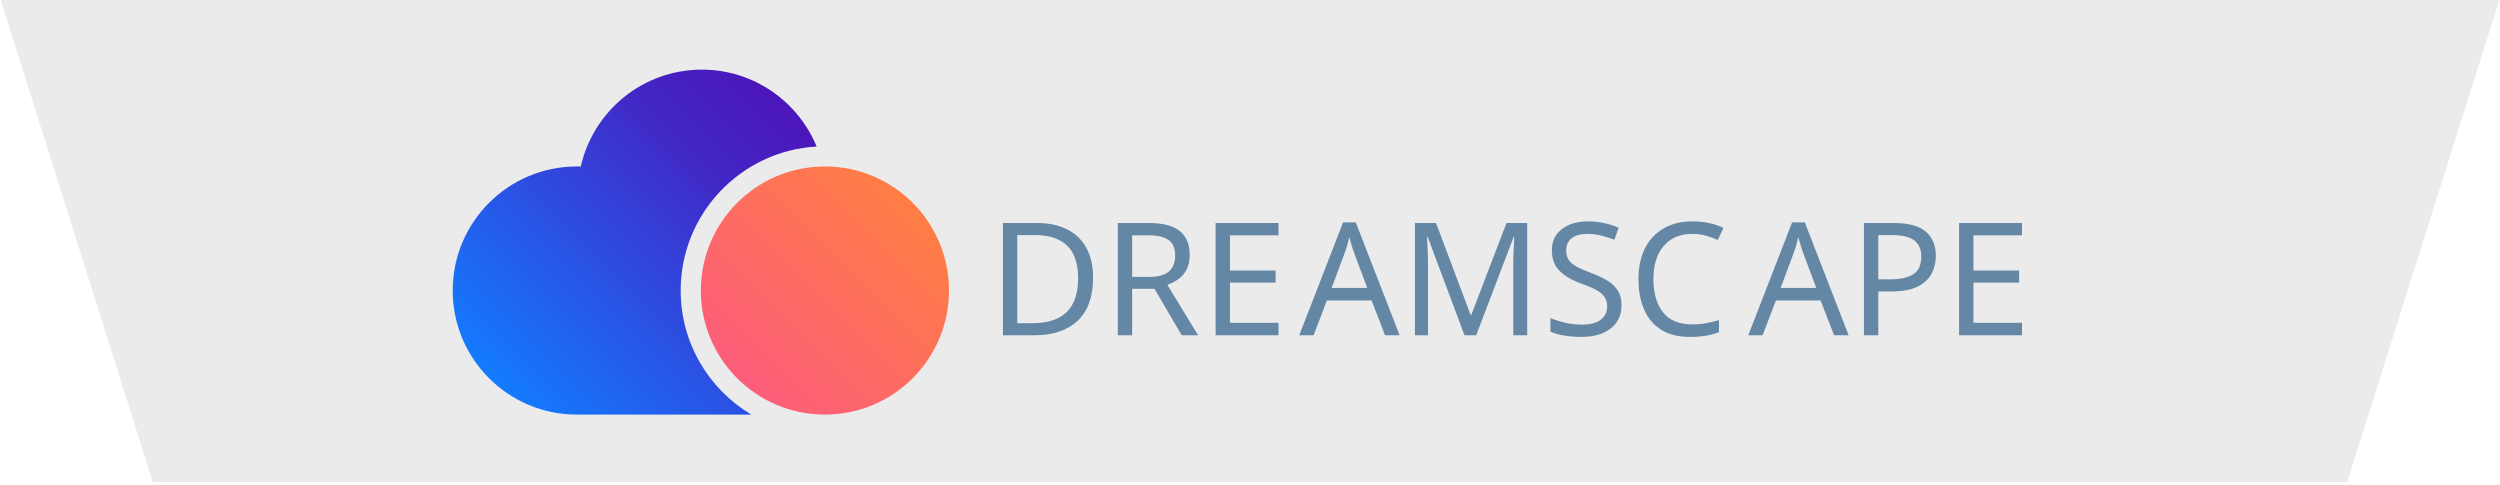
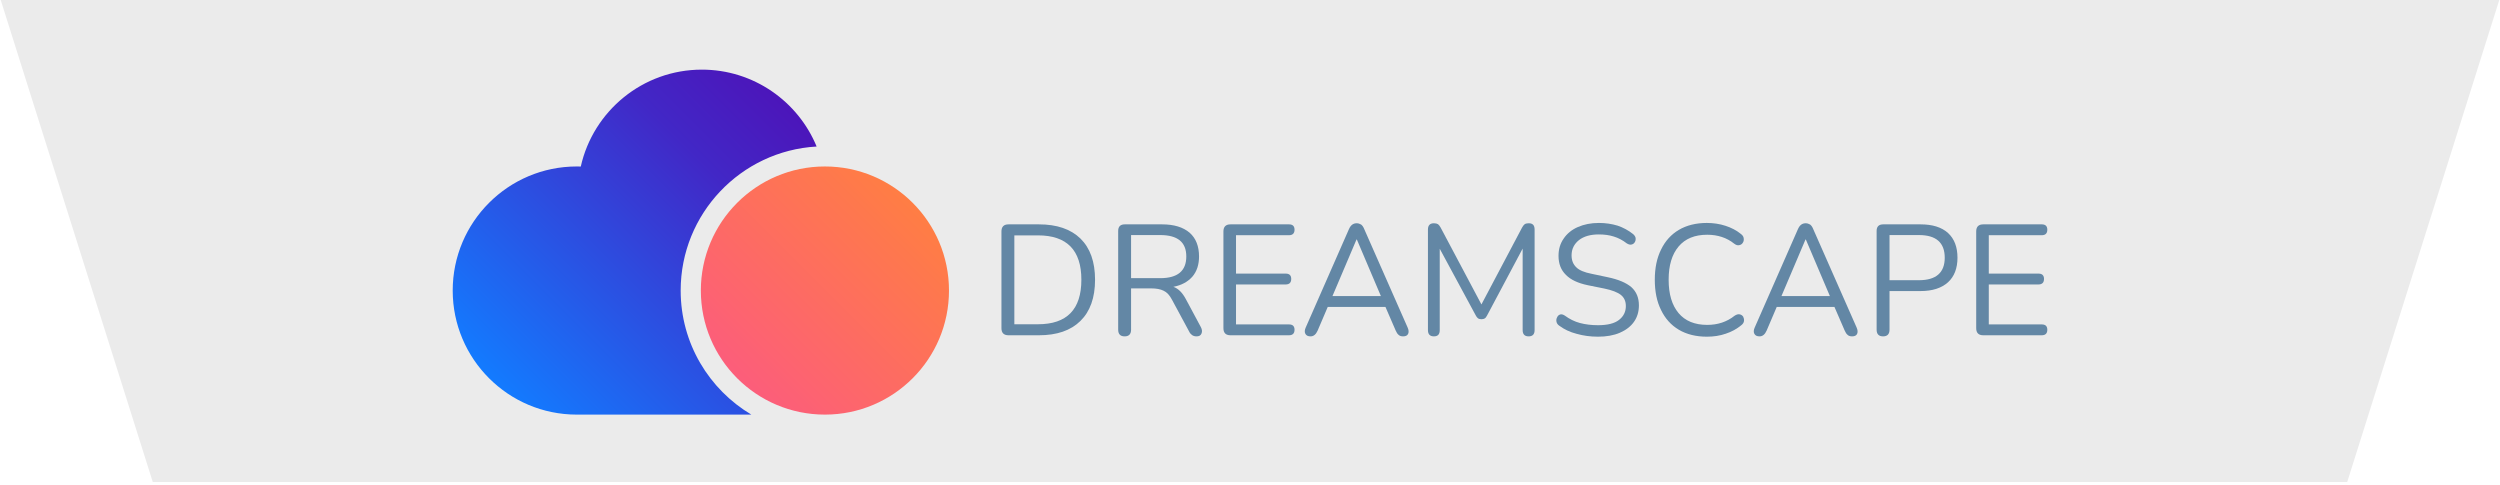
<svg xmlns="http://www.w3.org/2000/svg" width="100%" height="100%" viewBox="0 0 2220 430" version="1.1" xml:space="preserve" style="fill-rule:evenodd;clip-rule:evenodd;stroke-linejoin:round;stroke-miterlimit:2;">
  <g id="Large" transform="matrix(0.910582,0,0,0.465368,266.801,148.918)">
    <rect x="-293" y="-320" width="2438" height="924" style="fill:none;" />
-     <clipPath id="_clip1">
-       <rect x="-293" y="-320" width="2438" height="924" />
-     </clipPath>
-     <g clip-path="url(#_clip1)">
+     <g>
      <g transform="matrix(-3.76235,9.01555e-16,-4.54715e-16,-7.26527,4650.72,599.702)">
        <path d="M1314,127.18L666,127.18L705.599,0L1274.4,0L1314,127.18Z" style="fill:rgb(235,235,235);" />
      </g>
      <g transform="matrix(1.60879,0,0,3.14791,-598.002,-2544.92)">
        <g transform="matrix(1.22289,0,0,1.22289,-39.8288,228.051)">
-           <path d="M560.031,597L474,597L474,596.998C473.832,596.999 473.666,597 473.5,597C439.557,597 412,569.443 412,535.5C412,501.557 439.557,474 473.5,474C474.162,474 474.821,474.01 475.482,474.031C481.631,446.557 506.184,426 535.5,426C561.166,426 583.182,441.757 592.392,464.116C554.841,466.245 525,497.415 525,535.5C525,561.644 539.062,584.529 560.031,597Z" style="fill:url(#_Linear2);" />
+           <path d="M560.031,597L474,597L474,596.998C473.832,596.999 473.666,597 473.5,597C439.557,597 412,569.443 412,535.5C412,501.557 439.557,474 473.5,474C474.162,474 474.821,474.01 475.482,474.031C481.631,446.557 506.184,426 535.5,426C561.166,426 583.182,441.757 592.392,464.116C554.841,466.245 525,497.415 525,535.5C525,561.644 539.062,584.529 560.031,597Z" style="fill:url(#_Linear1);" />
        </g>
        <g transform="matrix(1.22289,0,0,1.22289,46.996,198.702)">
-           <circle cx="525.5" cy="559.5" r="61.5" style="fill:url(#_Linear3);" />
+           <circle cx="525.5" cy="559.5" r="61.5" style="fill:url(#_Linear2);" />
        </g>
        <g transform="matrix(7.94689,0,0,7.94689,-5229.28,-3145.87)">
-           <text x="757.229px" y="510.375px" style="font-family:'Nunito-Regular', 'Nunito';font-size:12px;fill:rgb(99,135,165);">DRE<tspan x="780.989px " y="510.375px ">A</tspan>MSC<tspan x="815.237px " y="510.375px ">A</tspan>PE</text>
+           <g>
+             <g transform="matrix(1,0,0,1,757.229,510.375)">
+               <g transform="matrix(12,0,0,12,0,0)">
+                 <path d="M0.132,-0C0.102,-0 0.087,-0.015 0.087,-0.045L0.087,-0.66C0.087,-0.69 0.102,-0.705 0.132,-0.705L0.325,-0.705C0.439,-0.705 0.527,-0.675 0.589,-0.615C0.651,-0.554 0.682,-0.467 0.682,-0.353C0.682,-0.239 0.651,-0.152 0.589,-0.091C0.527,-0.03 0.439,-0 0.325,-0L0.132,-0ZM0.169,-0.07L0.319,-0.07C0.503,-0.07 0.595,-0.164 0.595,-0.353C0.595,-0.541 0.503,-0.635 0.319,-0.635L0.169,-0.635L0.169,-0.07Z" style="fill:rgb(99,135,165);fill-rule:nonzero;" />
+               </g>
+               <g transform="matrix(12,0,0,12,8.904,0)">
+                 <path d="M0.128,0.007C0.101,0.007 0.087,-0.007 0.087,-0.036L0.087,-0.663C0.087,-0.691 0.101,-0.705 0.129,-0.705L0.366,-0.705C0.442,-0.705 0.5,-0.687 0.541,-0.652C0.581,-0.617 0.601,-0.566 0.601,-0.501C0.601,-0.449 0.587,-0.406 0.559,-0.373C0.53,-0.34 0.49,-0.318 0.438,-0.308C0.469,-0.297 0.495,-0.271 0.517,-0.23L0.613,-0.051C0.62,-0.037 0.622,-0.024 0.617,-0.012C0.612,0.001 0.602,0.007 0.585,0.007C0.574,0.007 0.564,0.004 0.557,-0.001C0.55,-0.006 0.543,-0.013 0.538,-0.024L0.429,-0.226C0.414,-0.255 0.396,-0.274 0.376,-0.283C0.356,-0.293 0.33,-0.298 0.297,-0.298L0.169,-0.298L0.169,-0.036C0.169,-0.007 0.155,0.007 0.128,0.007ZM0.169,-0.363L0.354,-0.363C0.465,-0.363 0.52,-0.409 0.52,-0.501C0.52,-0.592 0.465,-0.637 0.354,-0.637L0.169,-0.637L0.169,-0.363Z" style="fill:rgb(99,135,165);fill-rule:nonzero;" />
+               </g>
+               <g transform="matrix(12,0,0,12,16.932,0)">
+                 <path d="M0.132,-0C0.102,-0 0.087,-0.015 0.087,-0.045L0.087,-0.66C0.087,-0.69 0.102,-0.705 0.132,-0.705L0.504,-0.705C0.527,-0.705 0.539,-0.694 0.539,-0.671C0.539,-0.648 0.527,-0.636 0.504,-0.636L0.167,-0.636L0.167,-0.392L0.483,-0.392C0.506,-0.392 0.518,-0.381 0.518,-0.358C0.518,-0.335 0.506,-0.323 0.483,-0.323L0.167,-0.323L0.167,-0.069L0.504,-0.069C0.527,-0.069 0.539,-0.058 0.539,-0.035C0.539,-0.012 0.527,-0 0.504,-0L0.132,-0Z" style="fill:rgb(99,135,165);fill-rule:nonzero;" />
+               </g>
+             </g>
+             <g transform="matrix(1,0,0,1,780.989,510.375)">
+               <g transform="matrix(12,0,0,12,0,0)">
+                 <path d="M0.072,0.007C0.056,0.007 0.045,0.002 0.039,-0.009C0.033,-0.02 0.034,-0.033 0.041,-0.049L0.316,-0.675C0.327,-0.7 0.343,-0.712 0.365,-0.712C0.375,-0.712 0.384,-0.709 0.393,-0.704C0.401,-0.698 0.408,-0.688 0.413,-0.675L0.689,-0.049C0.696,-0.033 0.697,-0.02 0.692,-0.009C0.687,0.002 0.676,0.007 0.66,0.007C0.648,0.007 0.638,0.004 0.631,-0.003C0.624,-0.009 0.618,-0.018 0.613,-0.03L0.548,-0.18L0.181,-0.18L0.117,-0.03C0.106,-0.005 0.091,0.007 0.072,0.007ZM0.364,-0.609L0.211,-0.249L0.519,-0.249L0.366,-0.609L0.364,-0.609Z" style="fill:rgb(99,135,165);fill-rule:nonzero;" />
+               </g>
+               <g transform="matrix(12,0,0,12,8.748,0)">
+                 <path d="M0.127,0.007C0.102,0.007 0.089,-0.006 0.089,-0.033L0.089,-0.672C0.089,-0.699 0.102,-0.712 0.127,-0.712C0.138,-0.712 0.146,-0.71 0.153,-0.706C0.159,-0.701 0.165,-0.694 0.17,-0.684L0.429,-0.196L0.687,-0.684C0.692,-0.694 0.698,-0.701 0.704,-0.706C0.71,-0.71 0.719,-0.712 0.73,-0.712C0.755,-0.712 0.767,-0.699 0.767,-0.672L0.767,-0.033C0.767,-0.006 0.754,0.007 0.729,0.007C0.704,0.007 0.691,-0.006 0.691,-0.033L0.691,-0.551L0.465,-0.126C0.46,-0.117 0.456,-0.111 0.451,-0.108C0.446,-0.104 0.438,-0.102 0.429,-0.102C0.42,-0.102 0.412,-0.104 0.407,-0.108C0.402,-0.112 0.397,-0.118 0.393,-0.126L0.164,-0.55L0.164,-0.033C0.164,-0.006 0.152,0.007 0.127,0.007Z" style="fill:rgb(99,135,165);fill-rule:nonzero;" />
+               </g>
+               <g transform="matrix(12,0,0,12,19.008,0)">
+                 <path d="M0.315,0.009C0.267,0.009 0.222,0.003 0.18,-0.009C0.137,-0.02 0.101,-0.037 0.07,-0.06C0.059,-0.067 0.053,-0.076 0.051,-0.086C0.049,-0.096 0.05,-0.105 0.055,-0.114C0.059,-0.123 0.065,-0.129 0.074,-0.132C0.083,-0.135 0.093,-0.132 0.104,-0.125C0.134,-0.103 0.166,-0.087 0.2,-0.078C0.234,-0.069 0.272,-0.064 0.315,-0.064C0.375,-0.064 0.42,-0.075 0.449,-0.098C0.477,-0.12 0.492,-0.149 0.492,-0.186C0.492,-0.215 0.482,-0.239 0.461,-0.256C0.44,-0.273 0.404,-0.287 0.355,-0.297L0.251,-0.318C0.188,-0.331 0.141,-0.353 0.111,-0.384C0.08,-0.414 0.064,-0.454 0.064,-0.505C0.064,-0.547 0.075,-0.584 0.097,-0.615C0.118,-0.646 0.148,-0.671 0.187,-0.688C0.226,-0.705 0.27,-0.714 0.321,-0.714C0.363,-0.714 0.402,-0.708 0.439,-0.697C0.475,-0.685 0.508,-0.667 0.537,-0.644C0.546,-0.637 0.552,-0.628 0.554,-0.619C0.555,-0.609 0.554,-0.6 0.549,-0.592C0.544,-0.584 0.538,-0.579 0.529,-0.577C0.52,-0.574 0.51,-0.577 0.498,-0.584C0.471,-0.605 0.444,-0.619 0.414,-0.628C0.386,-0.637 0.354,-0.641 0.32,-0.641C0.267,-0.641 0.225,-0.629 0.194,-0.605C0.163,-0.58 0.147,-0.548 0.147,-0.508C0.147,-0.476 0.157,-0.451 0.177,-0.432C0.196,-0.413 0.228,-0.4 0.273,-0.391L0.377,-0.369C0.444,-0.355 0.494,-0.334 0.527,-0.306C0.559,-0.277 0.575,-0.239 0.575,-0.19C0.575,-0.151 0.565,-0.116 0.544,-0.086C0.523,-0.056 0.493,-0.033 0.454,-0.016C0.414,0.001 0.368,0.009 0.315,0.009Z" style="fill:rgb(99,135,165);fill-rule:nonzero;" />
+               </g>
+               <g transform="matrix(12,0,0,12,26.388,0)">
+                 <path d="M0.392,0.009C0.323,0.009 0.263,-0.006 0.214,-0.035C0.165,-0.064 0.127,-0.106 0.101,-0.16C0.074,-0.214 0.061,-0.278 0.061,-0.353C0.061,-0.427 0.074,-0.491 0.101,-0.545C0.127,-0.599 0.165,-0.641 0.214,-0.67C0.263,-0.699 0.323,-0.714 0.392,-0.714C0.433,-0.714 0.473,-0.708 0.51,-0.696C0.547,-0.684 0.58,-0.667 0.607,-0.645C0.618,-0.637 0.625,-0.628 0.626,-0.617C0.628,-0.606 0.626,-0.597 0.621,-0.589C0.616,-0.58 0.608,-0.575 0.599,-0.573C0.589,-0.57 0.578,-0.573 0.566,-0.582C0.519,-0.62 0.461,-0.639 0.394,-0.639C0.315,-0.639 0.254,-0.614 0.212,-0.564C0.17,-0.514 0.149,-0.444 0.149,-0.353C0.149,-0.262 0.17,-0.191 0.212,-0.141C0.254,-0.091 0.315,-0.066 0.394,-0.066C0.461,-0.066 0.519,-0.085 0.568,-0.124C0.58,-0.132 0.591,-0.135 0.601,-0.133C0.61,-0.131 0.618,-0.126 0.623,-0.118C0.627,-0.11 0.629,-0.101 0.628,-0.091C0.627,-0.081 0.621,-0.072 0.611,-0.064C0.582,-0.04 0.549,-0.022 0.512,-0.01C0.475,0.003 0.435,0.009 0.392,0.009Z" style="fill:rgb(99,135,165);fill-rule:nonzero;" />
+               </g>
+             </g>
+             <g transform="matrix(1,0,0,1,815.237,510.375)">
+               <g transform="matrix(12,0,0,12,0,0)">
+                 <path d="M0.072,0.007C0.056,0.007 0.045,0.002 0.039,-0.009C0.033,-0.02 0.034,-0.033 0.041,-0.049L0.316,-0.675C0.327,-0.7 0.343,-0.712 0.365,-0.712C0.375,-0.712 0.384,-0.709 0.393,-0.704C0.401,-0.698 0.408,-0.688 0.413,-0.675L0.689,-0.049C0.696,-0.033 0.697,-0.02 0.692,-0.009C0.687,0.002 0.676,0.007 0.66,0.007C0.648,0.007 0.638,0.004 0.631,-0.003C0.624,-0.009 0.618,-0.018 0.613,-0.03L0.548,-0.18L0.181,-0.18L0.117,-0.03C0.106,-0.005 0.091,0.007 0.072,0.007ZM0.364,-0.609L0.211,-0.249L0.519,-0.249L0.366,-0.609L0.364,-0.609Z" style="fill:rgb(99,135,165);fill-rule:nonzero;" />
+               </g>
+               <g transform="matrix(12,0,0,12,8.748,0)">
+                 <path d="M0.128,0.007C0.101,0.007 0.087,-0.007 0.087,-0.036L0.087,-0.663C0.087,-0.691 0.101,-0.705 0.129,-0.705L0.366,-0.705C0.442,-0.705 0.5,-0.687 0.541,-0.65C0.581,-0.613 0.601,-0.561 0.601,-0.493C0.601,-0.426 0.581,-0.374 0.541,-0.337C0.5,-0.3 0.442,-0.281 0.366,-0.281L0.169,-0.281L0.169,-0.036C0.169,-0.007 0.155,0.007 0.128,0.007ZM0.169,-0.35L0.356,-0.35C0.465,-0.35 0.52,-0.398 0.52,-0.493C0.52,-0.589 0.465,-0.637 0.356,-0.637L0.169,-0.637L0.169,-0.35Z" style="fill:rgb(99,135,165);fill-rule:nonzero;" />
+               </g>
+               <g transform="matrix(12,0,0,12,16.344,0)">
+                 <path d="M0.132,-0C0.102,-0 0.087,-0.015 0.087,-0.045L0.087,-0.66C0.087,-0.69 0.102,-0.705 0.132,-0.705L0.504,-0.705C0.527,-0.705 0.539,-0.694 0.539,-0.671C0.539,-0.648 0.527,-0.636 0.504,-0.636L0.167,-0.636L0.167,-0.392L0.483,-0.392C0.506,-0.392 0.518,-0.381 0.518,-0.358C0.518,-0.335 0.506,-0.323 0.483,-0.323L0.167,-0.323L0.167,-0.069L0.504,-0.069C0.527,-0.069 0.539,-0.058 0.539,-0.035C0.539,-0.012 0.527,-0 0.504,-0L0.132,-0Z" style="fill:rgb(99,135,165);fill-rule:nonzero;" />
+               </g>
+             </g>
+           </g>
        </g>
      </g>
    </g>
  </g>
  <defs>
-     <linearGradient id="_Linear2" x1="0" y1="0" x2="1" y2="0" gradientUnits="userSpaceOnUse" gradientTransform="matrix(184.432,-184.432,184.432,184.432,436.321,585.293)">
+     <linearGradient id="_Linear1" x1="0" y1="0" x2="1" y2="0" gradientUnits="userSpaceOnUse" gradientTransform="matrix(184.432,-184.432,184.432,184.432,436.321,585.293)">
      <stop offset="0" style="stop-color:rgb(19,123,255);stop-opacity:1" />
      <stop offset="0.58" style="stop-color:rgb(66,39,198);stop-opacity:1" />
      <stop offset="1" style="stop-color:rgb(88,0,171);stop-opacity:1" />
    </linearGradient>
-     <linearGradient id="_Linear3" x1="0" y1="0" x2="1" y2="0" gradientUnits="userSpaceOnUse" gradientTransform="matrix(95.256,-95.256,95.256,95.256,482.871,611.319)">
+     <linearGradient id="_Linear2" x1="0" y1="0" x2="1" y2="0" gradientUnits="userSpaceOnUse" gradientTransform="matrix(95.256,-95.256,95.256,95.256,482.871,611.319)">
      <stop offset="0" style="stop-color:rgb(252,92,125);stop-opacity:1" />
      <stop offset="1" style="stop-color:rgb(255,127,65);stop-opacity:1" />
    </linearGradient>
  </defs>
</svg>
